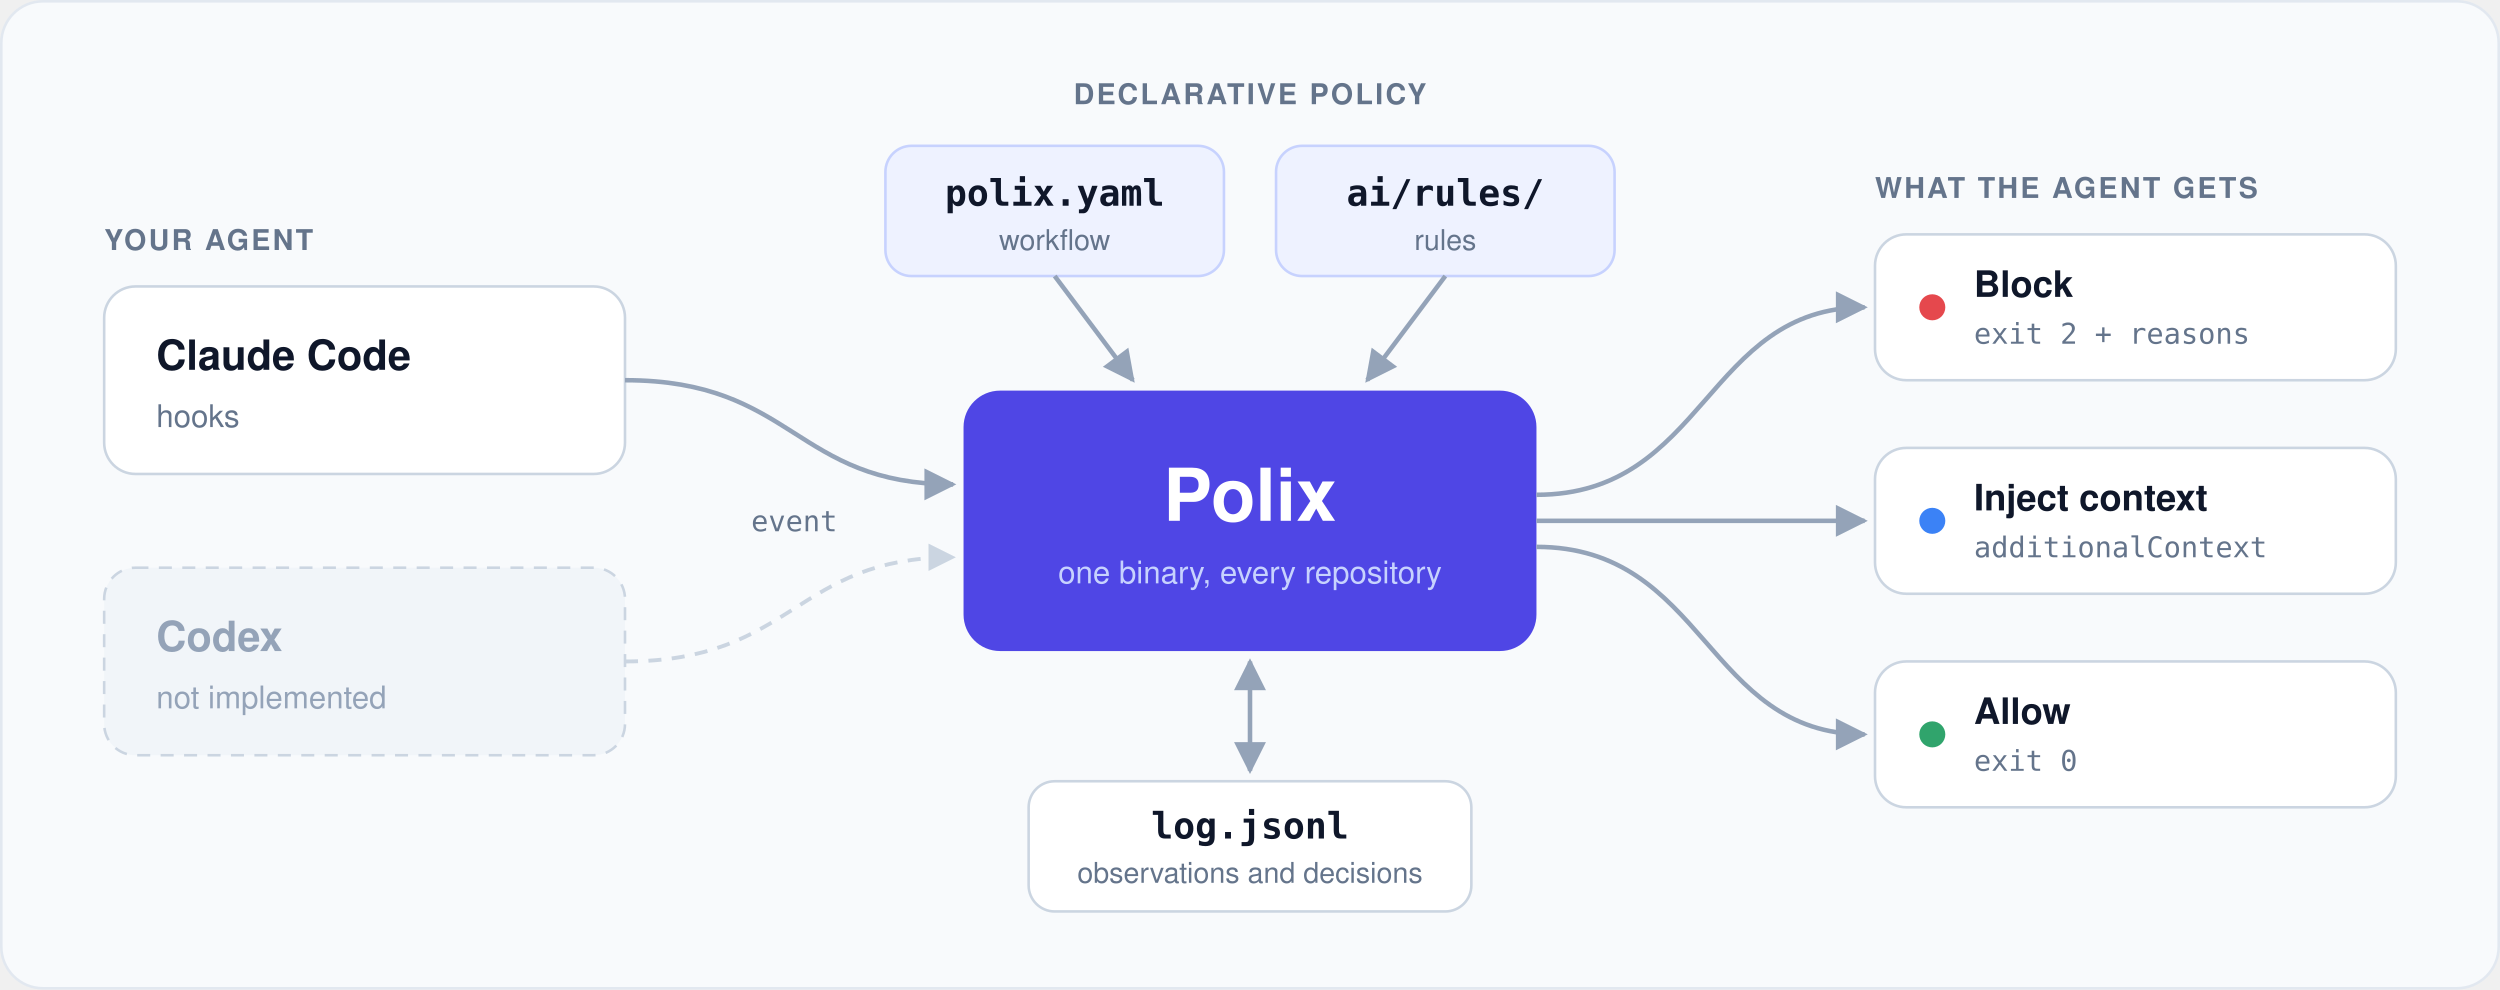
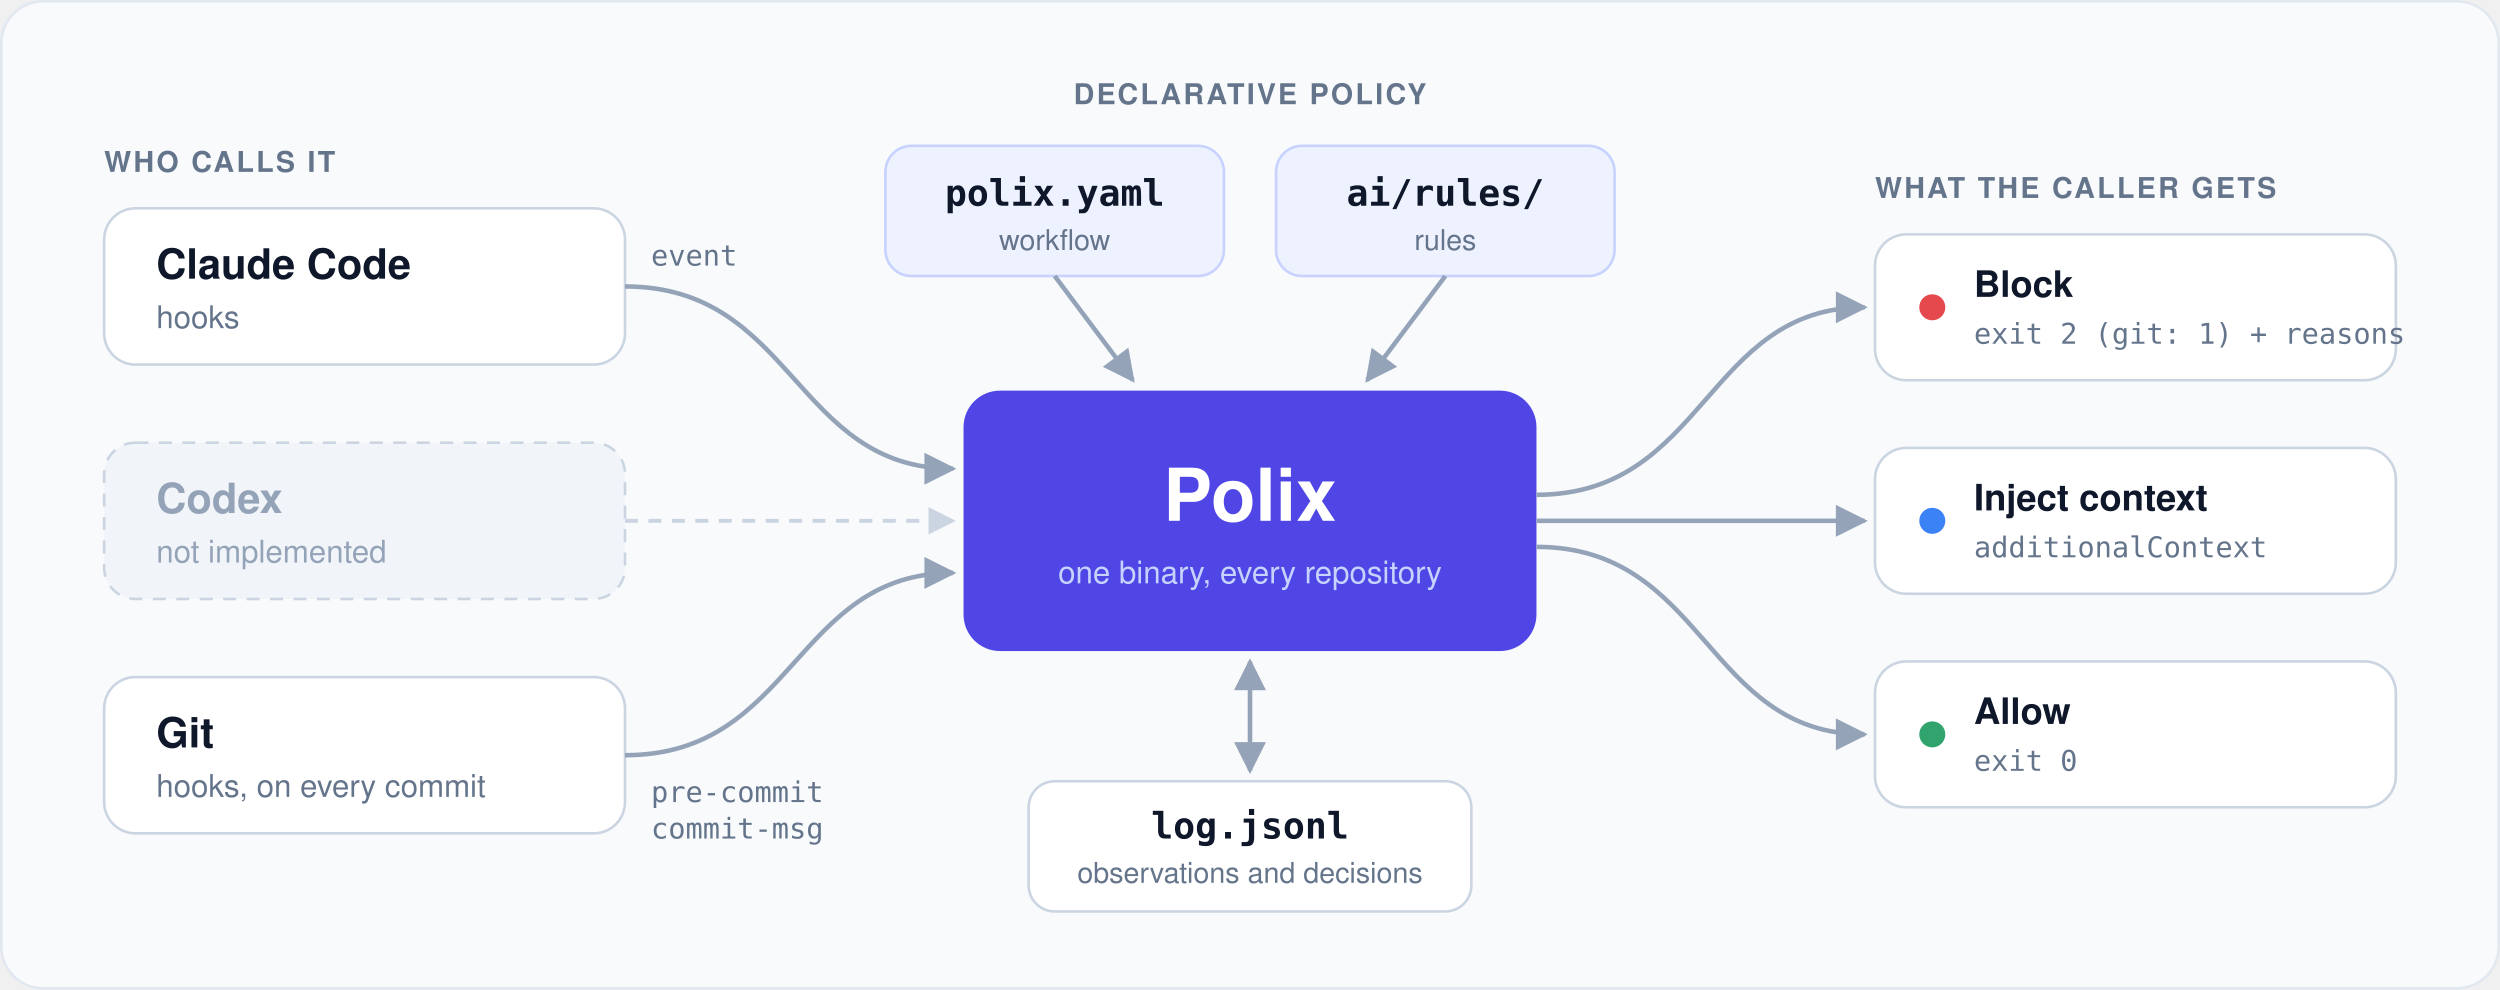
<svg xmlns="http://www.w3.org/2000/svg" viewBox="0 0 960 380" width="960" height="380" role="img" aria-labelledby="title desc">
  <style>
    text { font-family: -apple-system, BlinkMacSystemFont, "Segoe UI", Helvetica, Arial, sans-serif; }
    .mono { font-family: ui-monospace, SFMono-Regular, Menlo, Consolas, monospace; }
    .bg { fill: #f8fafc; stroke: #e2e8f0; }
    .card { fill: #ffffff; stroke: #cbd5e1; }
    .chip { fill: #eef2ff; stroke: #c7d2fe; }
    .core { fill: #4f46e5; }
    .t { fill: #0f172a; }
    .m { fill: #64748b; }
    .on-core { fill: #ffffff; }
    .on-core-m { fill: #c7d2fe; }
    .wire { stroke: #94a3b8; fill: none; stroke-width: 1.75; }
    .head { fill: #94a3b8; }
    .lbl { fill: #64748b; letter-spacing: .08em; }
    .red { fill: #e5484d; } .blue { fill: #3b82f6; } .green { fill: #30a46c; }
    .muted { fill: #f1f5f9; stroke: #cbd5e1; stroke-dasharray: 5 4; }
    .mt { fill: #94a3b8; }
    .wire-muted { stroke: #cbd5e1; fill: none; stroke-width: 1.5; stroke-dasharray: 5 4; }
    .head-muted { fill: #cbd5e1; }
    @media (prefers-color-scheme: dark) {
      .bg { fill: #0d1117; stroke: #30363d; }
      .card { fill: #161b22; stroke: #30363d; }
      .chip { fill: #1e1b4b; stroke: #3730a3; }
      .t { fill: #e6edf3; }
      .m, .lbl { fill: #8b949e; }
      .wire { stroke: #6e7681; }
      .head { fill: #6e7681; }
      .muted { fill: #0d1117; stroke: #30363d; }
      .mt { fill: #6e7681; }
      .wire-muted { stroke: #30363d; }
      .head-muted { fill: #30363d; }
    }
  </style>
  <defs>
    <marker id="arrow" viewBox="0 0 10 10" refX="9" refY="5" markerWidth="7" markerHeight="7" orient="auto-start-reverse">
      <path class="head" d="M0,0 L10,5 L0,10 z" />
    </marker>
    <marker id="arrow-muted" viewBox="0 0 10 10" refX="9" refY="5" markerWidth="7" markerHeight="7" orient="auto-start-reverse">
      <path class="head-muted" d="M0,0 L10,5 L0,10 z" />
    </marker>
  </defs>
  <rect class="bg" x="0.5" y="0.5" width="959" height="379" rx="16" />
-   <text class="lbl" x="40" y="96" font-size="11" font-weight="600">YOUR AGENT</text>
-   <rect class="card" x="40" y="110" width="200" height="72" rx="12" />
-   <text class="t" x="60" y="142" font-size="16" font-weight="600">Claude Code</text>
-   <text class="m" x="60" y="164" font-size="12">hooks</text>
-   <rect class="muted" x="40" y="218" width="200" height="72" rx="12" />
-   <text class="mt" x="60" y="250" font-size="16" font-weight="600">Codex</text>
-   <text class="mt" x="60" y="272" font-size="12">not implemented</text>
-   <path class="wire" d="M240,146 C305,146 305,186 366,186" marker-end="url(#arrow)" />
-   <path class="wire-muted" d="M240,254 C305,254 305,214 366,214" marker-end="url(#arrow-muted)" />
-   <text class="m mono" x="305" y="204" font-size="11" text-anchor="middle">event</text>
+   <text class="lbl" x="40" y="66" font-size="11" font-weight="600">WHO CALLS IT</text>
+   <rect class="card" x="40" y="80" width="200" height="60" rx="12" />
+   <text class="t" x="60" y="107" font-size="16" font-weight="600">Claude Code</text>
+   <text class="m" x="60" y="126" font-size="12">hooks</text>
+   <rect class="muted" x="40" y="170" width="200" height="60" rx="12" />
+   <text class="mt" x="60" y="197" font-size="16" font-weight="600">Codex</text>
+   <text class="mt" x="60" y="216" font-size="12">not implemented</text>
+   <rect class="card" x="40" y="260" width="200" height="60" rx="12" />
+   <text class="t" x="60" y="287" font-size="16" font-weight="600">Git</text>
+   <text class="m" x="60" y="306" font-size="12">hooks, on every commit</text>
+   <path class="wire" d="M240,110 C305,110 305,180 366,180" marker-end="url(#arrow)" />
+   <path class="wire-muted" d="M240,200 L366,200" marker-end="url(#arrow-muted)" />
+   <path class="wire" d="M240,290 C305,290 305,220 366,220" marker-end="url(#arrow)" />
+   <text class="m mono" x="250" y="102" font-size="11">event</text>
+   <text class="m mono" x="250" y="308" font-size="11">pre-commit</text>
+   <text class="m mono" x="250" y="322" font-size="11">commit-msg</text>
  <text class="lbl" x="480" y="40" font-size="11" font-weight="600" text-anchor="middle">DECLARATIVE POLICY</text>
  <rect class="chip" x="340" y="56" width="130" height="50" rx="10" />
  <text class="t mono" x="405" y="79" font-size="14" font-weight="600" text-anchor="middle">polix.yaml</text>
  <text class="m" x="405" y="96" font-size="11" text-anchor="middle">workflow</text>
  <rect class="chip" x="490" y="56" width="130" height="50" rx="10" />
  <text class="t mono" x="555" y="79" font-size="14" font-weight="600" text-anchor="middle">ai/rules/</text>
  <text class="m" x="555" y="96" font-size="11" text-anchor="middle">rules</text>
  <path class="wire" d="M405,106 L435,146" marker-end="url(#arrow)" />
  <path class="wire" d="M555,106 L525,146" marker-end="url(#arrow)" />
  <rect class="core" x="370" y="150" width="220" height="100" rx="14" />
  <text class="on-core" x="480" y="200" font-size="28" font-weight="700" text-anchor="middle">Polix</text>
  <text class="on-core-m" x="480" y="224" font-size="12" text-anchor="middle">one binary, every repository</text>
  <path class="wire" d="M480,254 L480,296" marker-start="url(#arrow)" marker-end="url(#arrow)" />
  <rect class="card" x="395" y="300" width="170" height="50" rx="10" />
  <text class="t mono" x="480" y="322" font-size="14" font-weight="600" text-anchor="middle">log.jsonl</text>
  <text class="m" x="480" y="339" font-size="11" text-anchor="middle">observations and decisions</text>
-   <text class="lbl" x="720" y="76" font-size="11" font-weight="600">WHAT THE AGENT GETS</text>
+   <text class="lbl" x="720" y="76" font-size="11" font-weight="600">WHAT THE CALLER GETS</text>
  <path class="wire" d="M590,190 C655,190 655,118 716,118" marker-end="url(#arrow)" />
  <path class="wire" d="M590,200 L716,200" marker-end="url(#arrow)" />
  <path class="wire" d="M590,210 C655,210 655,282 716,282" marker-end="url(#arrow)" />
  <rect class="card" x="720" y="90" width="200" height="56" rx="12" />
  <circle class="red" cx="742" cy="118" r="5" />
  <text class="t" x="758" y="114" font-size="14" font-weight="600">Block</text>
-   <text class="m mono" x="758" y="132" font-size="11">exit 2 + reasons</text>
+   <text class="m mono" x="758" y="132" font-size="11">exit 2 (git: 1) + reasons</text>
  <rect class="card" x="720" y="172" width="200" height="56" rx="12" />
  <circle class="blue" cx="742" cy="200" r="5" />
  <text class="t" x="758" y="196" font-size="14" font-weight="600">Inject context</text>
  <text class="m mono" x="758" y="214" font-size="11">additionalContext</text>
  <rect class="card" x="720" y="254" width="200" height="56" rx="12" />
  <circle class="green" cx="742" cy="282" r="5" />
  <text class="t" x="758" y="278" font-size="14" font-weight="600">Allow</text>
  <text class="m mono" x="758" y="296" font-size="11">exit 0</text>
</svg>
